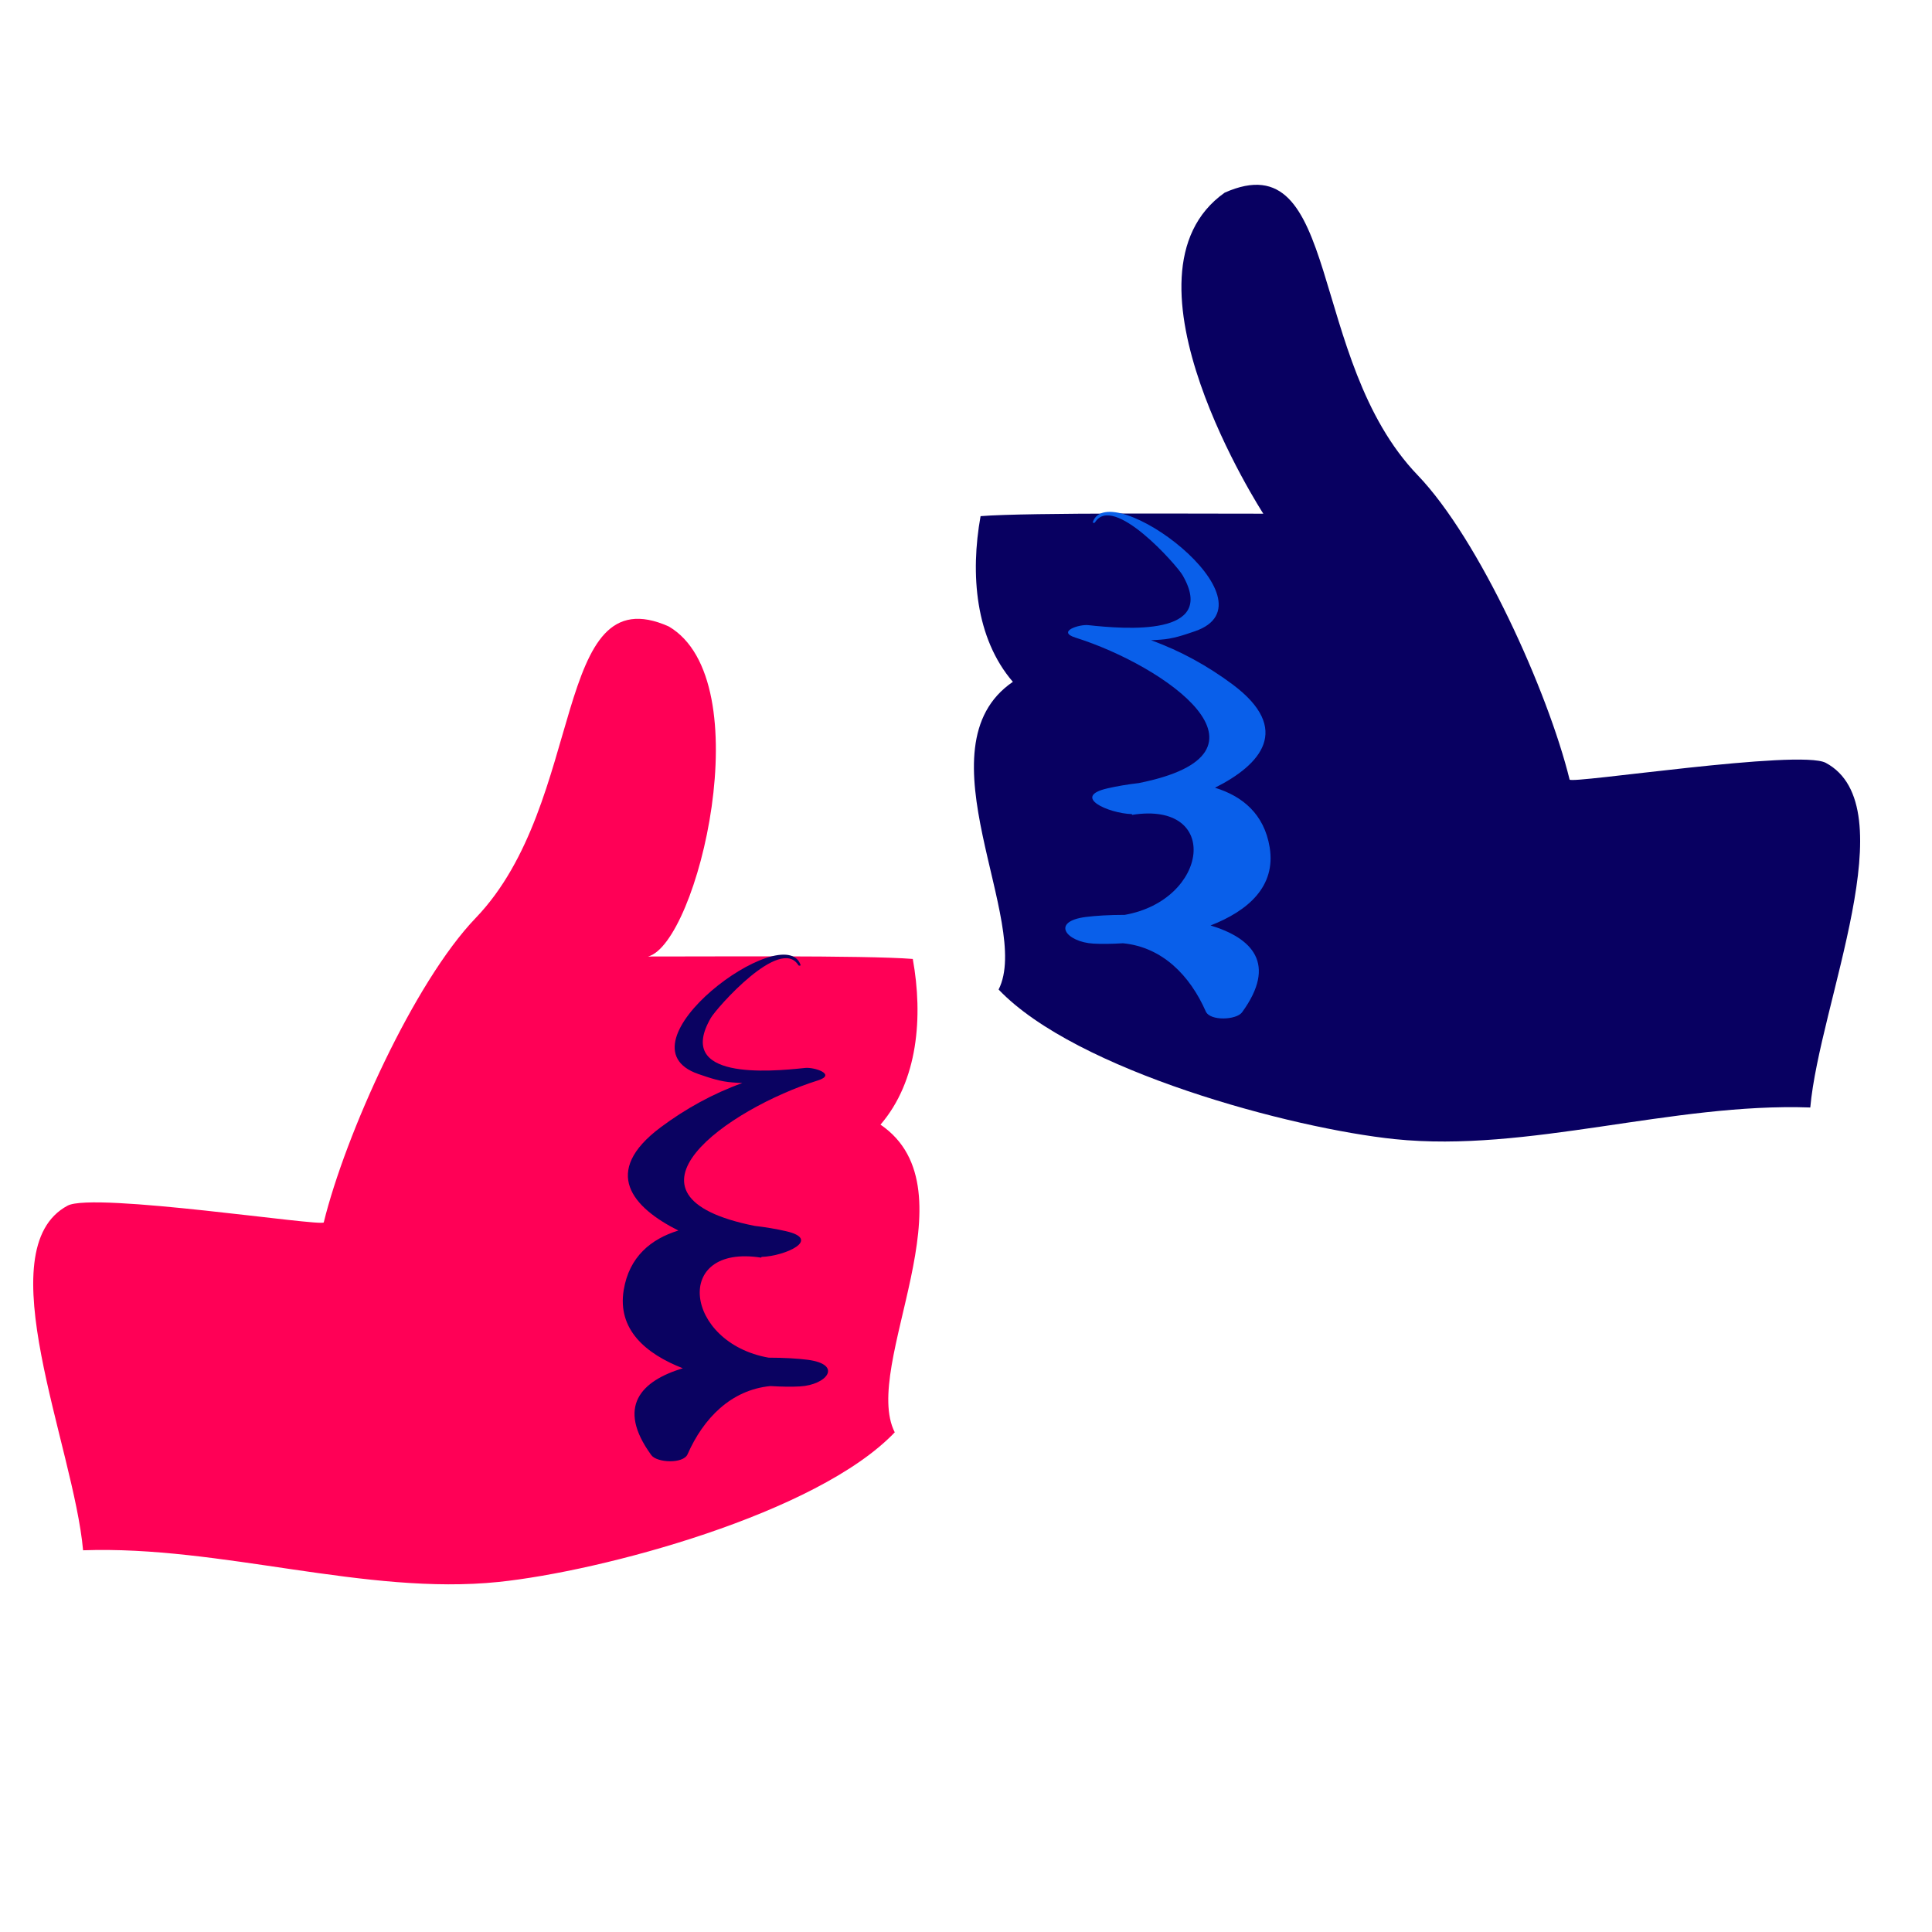
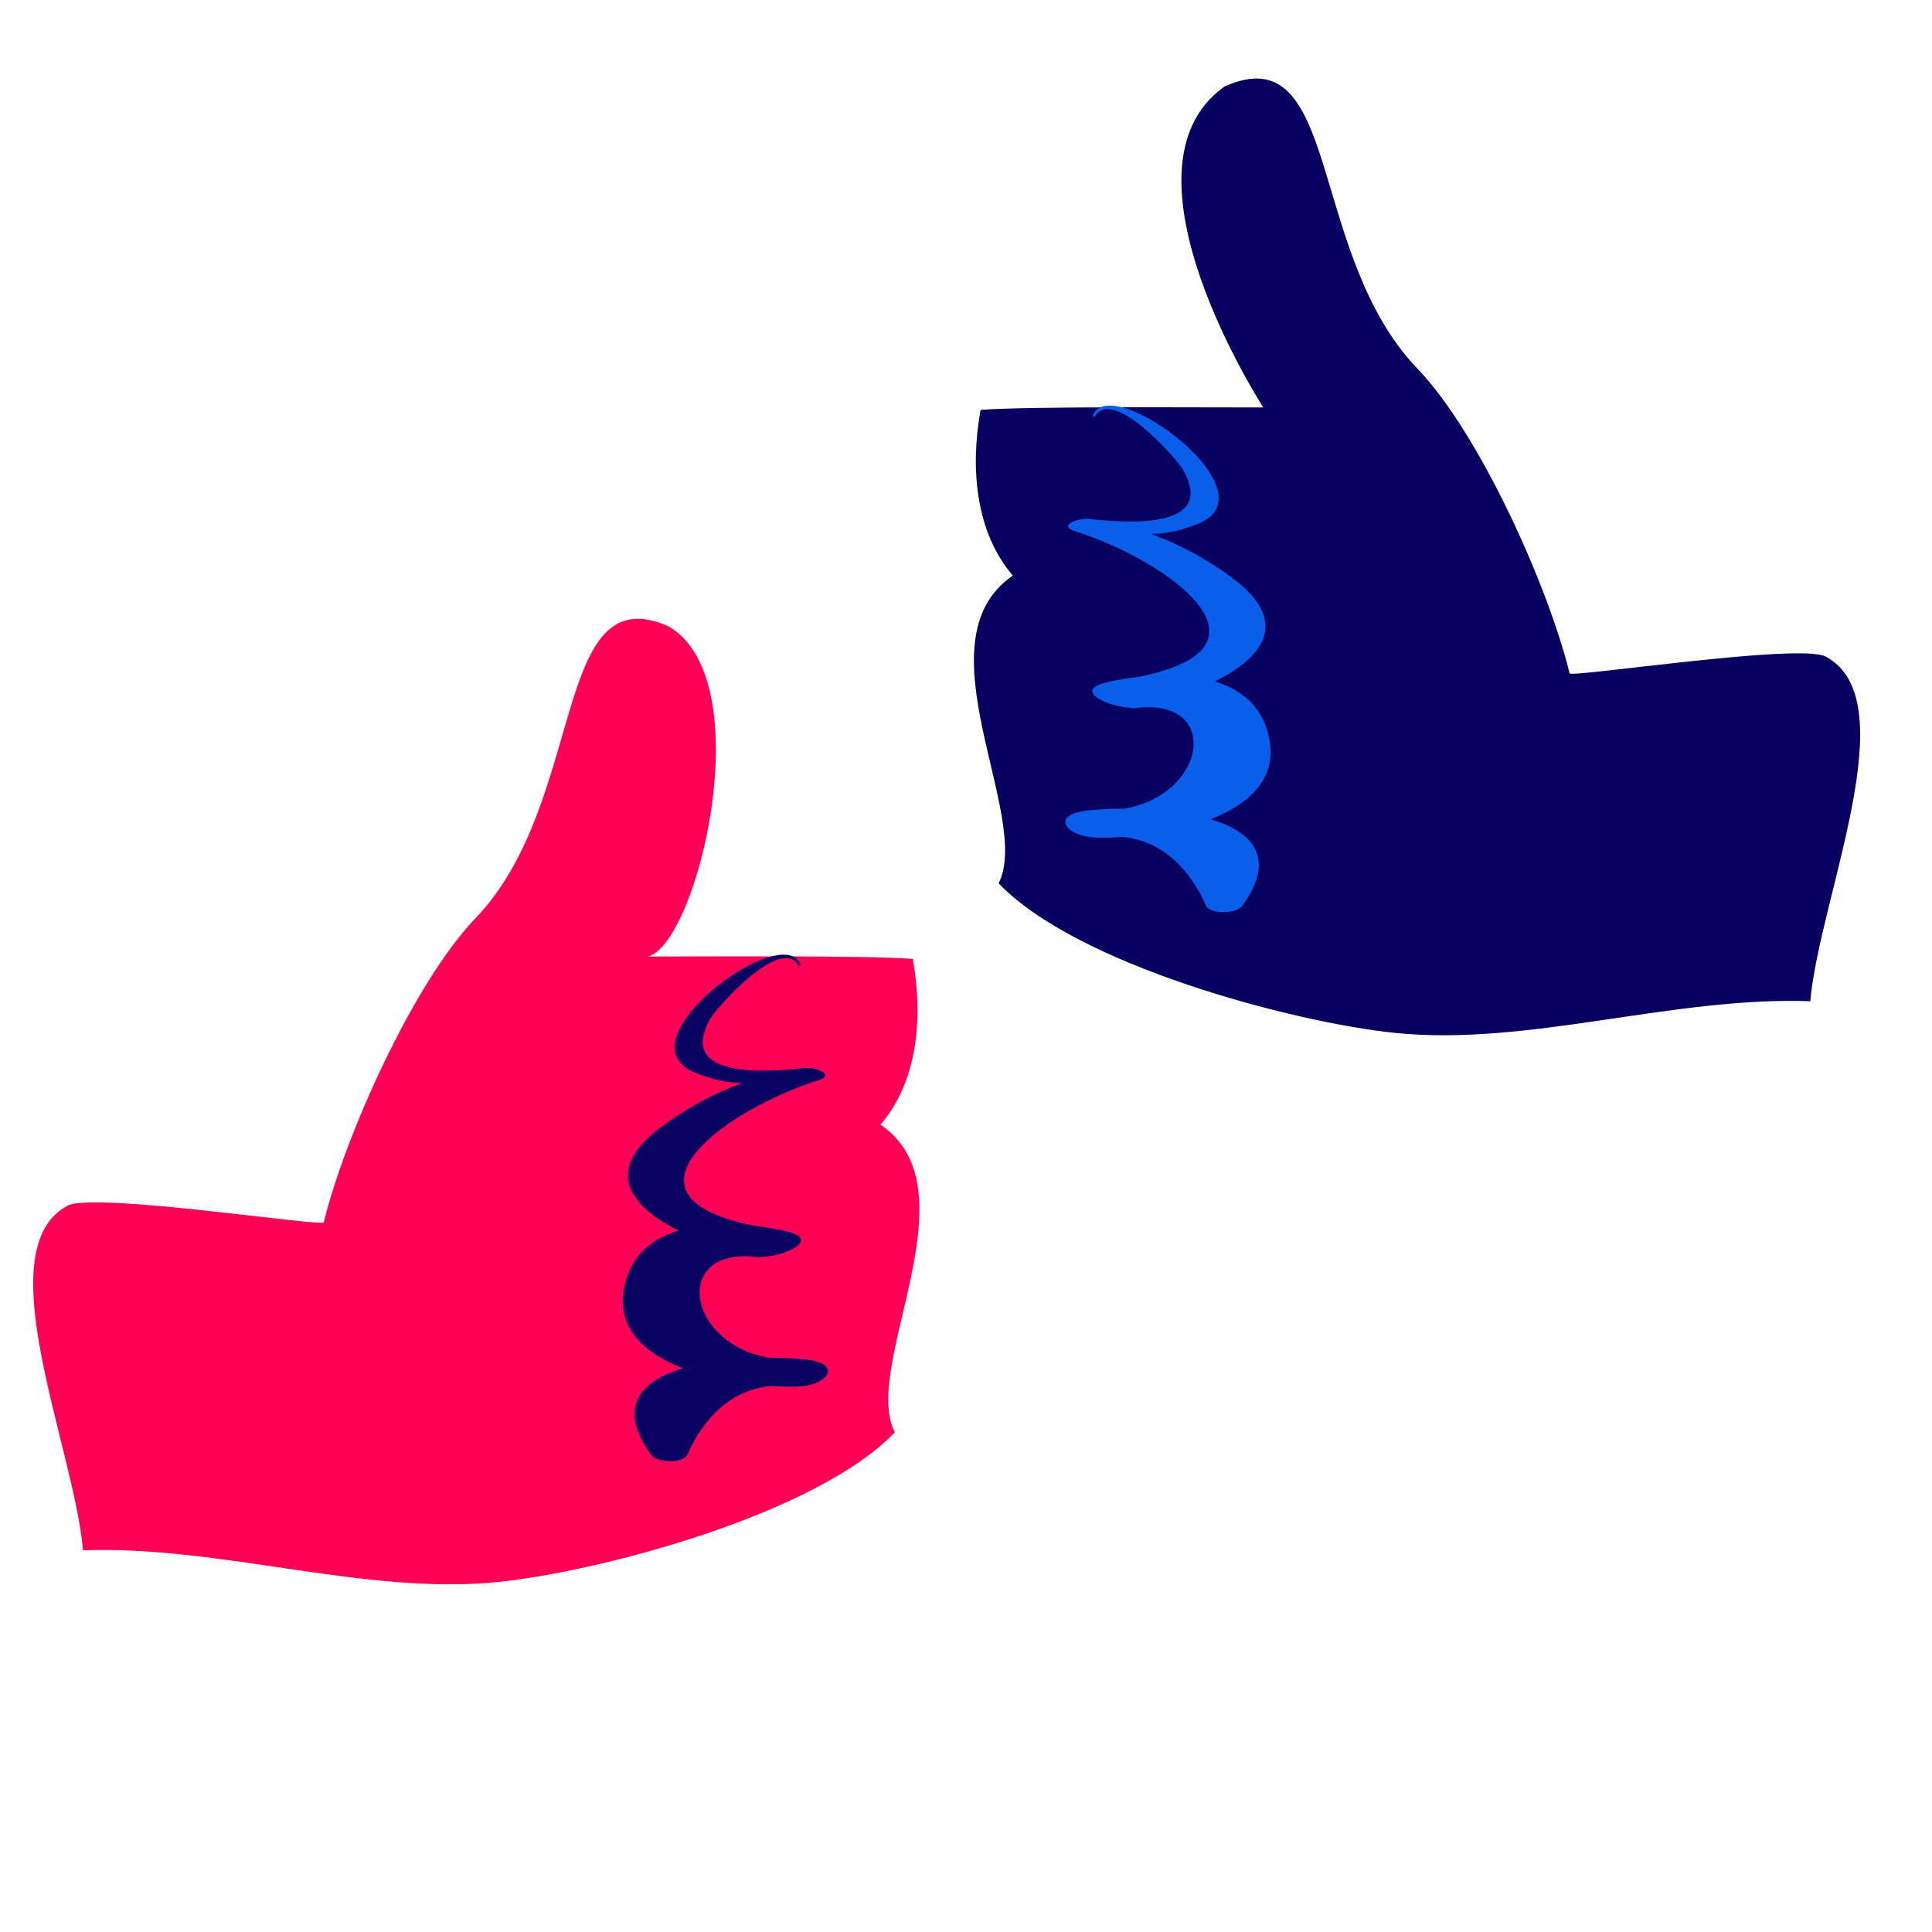
- <svg xmlns="http://www.w3.org/2000/svg" width="200px" height="200px" viewBox="0 0 200 200" version="1.1">
-   <defs />
-   <g id="Landing" stroke="none" stroke-width="1" fill="none" fill-rule="evenodd">
-     <g id="landing-page-mvp" transform="translate(-886, -1899)">
-       <g id="Group-7" transform="translate(338, 1751)">
-         <g id="Group-5-Copy" transform="translate(484, 148)">
-           <g id="Group-9" transform="translate(64, 0)">
-             <g id="five" transform="translate(146.67, 68.58065) rotate(-90) translate(-146.67, -68.58065) translate(97.06404, 22.27419)">
-               <path d="M39.219,88.635 C40.652,85.932 37.005,62.241 37.486,62.121 C46.599,59.883 62.374,52.758 68.992,46.397 C80.981,34.871 103.626,38.543 98.244,26.418 C89.74,14.376 65.009,30.414 65.009,30.414 C64.991,25.472 65.151,6.004 64.755,1.145 C58.762,0.066 52.121,0.602 47.603,4.487 C40.832,-5.433 22.676,6.529 15.751,3.012 C7.319,11.057 1.37,33.359 0.264,44.02 C-1.16,57.799 4.05,72.739 3.54,87.036 C14.301,87.992 34.711,97.078 39.219,88.635 Z" id="Fill-1" fill="#080061" />
-               <path d="M64.113,12.753 C64.053,12.736 64.046,12.95 64.093,12.98 C67.182,14.849 59.68,21.452 58.649,22.052 C52.232,25.77 53.065,16.046 53.472,12.298 C53.577,11.347 52.802,8.989 52.178,10.976 C49.268,20.212 40.242,33.152 37.122,17.516 C36.992,16.38 36.805,15.289 36.581,14.304 C35.722,10.496 33.986,14.384 33.911,16.797 C33.885,16.812 33.861,16.829 33.835,16.844 C35.283,26.073 25.02,24.763 23.48,16.07 C23.48,14.487 23.394,13.076 23.264,12.049 C22.789,8.348 20.656,10.027 20.504,12.834 C20.456,13.654 20.469,14.714 20.541,15.887 C20.139,19.976 17.197,22.822 13.481,24.46 C12.465,24.907 12.597,27.633 13.388,28.21 C18.436,31.889 21.088,29.233 22.383,24.953 C23.877,28.788 26.394,31.746 30.488,31.07 C33.929,30.5 35.77,28.248 36.641,25.411 C39.018,30.149 42.695,33.434 47.327,27.245 C49.235,24.687 50.824,21.825 51.909,18.79 C51.931,19.121 51.938,19.457 51.971,19.791 C52.054,21.047 52.434,22.152 52.837,23.326 C55.882,32.212 69.024,14.382 64.113,12.753" id="Fill-1" fill="#095FEA" />
+ <svg xmlns="http://www.w3.org/2000/svg" width="200" height="200">
+   <style>@keyframes a0_t{0%{transform:translate(60.52px,45.87px) rotate(0deg) translate(-49.52052px,-45.87055px);animation-timing-function:cubic-bezier(.42,0,1,1)}50%{transform:translate(60.52px,45.87px) rotate(15deg) translate(-49.52052px,-45.87055px);animation-timing-function:cubic-bezier(.42,0,1,1)}to{transform:translate(60.52px,45.87px) rotate(0deg) translate(-49.52052px,-45.87055px)}}@keyframes a1_t{0%{transform:translate(49.99136px,46.32732px) rotate(0deg) translate(-49.97499px,-45.87055px);animation-timing-function:cubic-bezier(.42,0,.784,1)}50%{transform:translate(49.99136px,46.32732px) rotate(15deg) translate(-49.97499px,-45.87055px);animation-timing-function:cubic-bezier(.42,0,.58,1)}to{transform:translate(49.99136px,46.32732px) rotate(0deg) translate(-49.97499px,-45.87055px)}}</style>
+   <g id="Landing" fill="none" fill-rule="evenodd">
+     <g id="landing-page-mvp" transform="translate(-886 -1899)">
+       <g id="Group-7" transform="translate(338 1751)">
+         <g id="Group-5-Copy" transform="translate(484 148)">
+           <g id="Group-9" transform="translate(64)">
+             <g id="five" transform="rotate(-90 109.275 8.912)">
+               <g transform="translate(.016 .457)">
+                 <g transform="translate(11)" style="animation:a0_t 4s linear infinite both">
+                   <path id="Fill-1" d="M39.219 88.635c1.433-2.703-2.214-26.395-1.733-26.514 9.113-2.238 24.888-9.363 31.506-15.724 11.989-11.526 34.634-7.854 29.252-19.979-8.504-12.041-33.235 3.996-33.235 3.996-.018-4.942.142-24.41-.254-29.269C58.762.066 52.12.602 47.603 4.487 40.832-5.433 22.676 6.53 15.75 3.012 7.319 11.057 1.37 33.36.264 44.02-1.16 57.8 4.05 72.74 3.54 87.036c10.76.956 31.171 10.042 35.679 1.599z" fill="#080061" transform="translate(-.016 -.457)" />
+                   <path id="Fill-1-2" d="M64.114 12.753c-.061-.017-.068.197-.02.227 3.088 1.869-4.414 8.472-5.445 9.072-6.417 3.718-5.584-6.006-5.177-9.754.105-.95-.67-3.31-1.294-1.322-2.91 9.236-11.936 22.176-15.056 6.54a30.097 30.097 0 0 0-.541-3.212c-.86-3.808-2.595.08-2.67 2.493-.026.015-.05.032-.075.047 1.447 9.229-8.816 7.92-10.356-.774 0-1.583-.086-2.994-.216-4.02-.475-3.702-2.608-2.023-2.76.784-.048.82-.035 1.88.037 3.053-.402 4.089-3.344 6.935-7.06 8.573-1.016.447-.884 3.173-.093 3.75 5.048 3.678 7.7 1.023 8.995-3.257 1.494 3.835 4.011 6.793 8.105 6.117 3.441-.57 5.282-2.822 6.153-5.659 2.377 4.738 6.054 8.023 10.686 1.834 1.908-2.558 3.497-5.42 4.582-8.455.022.33.03.667.062 1.001.083 1.256.463 2.36.866 3.535 3.044 8.886 16.187-8.944 11.276-10.573" fill="#095FEA" transform="translate(-.016 -.457)" />
+                 </g>
+               </g>
            </g>
-             <g id="five-copy" transform="translate(49.33005, 113.9516) scale(-1, 1) rotate(-90) translate(-49.33005, -113.9516) translate(-0.743842, 67.64516)">
-               <path d="M39.219,88.635 C40.652,85.932 37.005,62.241 37.486,62.121 C46.599,59.883 62.374,52.758 68.992,46.397 C80.981,34.871 104.562,38.543 99.18,26.418 C93.596,16.839 66.371,23.42 65.009,28.543 C64.991,23.601 65.151,6.004 64.755,1.145 C58.762,0.066 52.121,0.602 47.603,4.487 C40.832,-5.433 22.676,6.529 15.751,3.012 C7.319,11.057 1.37,33.359 0.264,44.02 C-1.16,57.799 4.05,72.739 3.54,87.036 C14.301,87.992 34.711,97.078 39.219,88.635 Z" id="Fill-1" fill="#FF0056" />
-               <path d="M64.113,12.753 C64.053,12.736 64.046,12.95 64.093,12.98 C67.182,14.849 59.68,21.452 58.649,22.052 C52.232,25.77 53.065,16.046 53.472,12.298 C53.577,11.347 52.802,8.989 52.178,10.976 C49.268,20.212 40.242,33.152 37.122,17.516 C36.992,16.38 36.805,15.289 36.581,14.304 C35.722,10.496 33.986,14.384 33.911,16.797 C33.885,16.812 33.861,16.829 33.835,16.844 C35.283,26.073 25.02,24.763 23.48,16.07 C23.48,14.487 23.394,13.076 23.264,12.049 C22.789,8.348 20.656,10.027 20.504,12.834 C20.456,13.654 20.469,14.714 20.541,15.887 C20.139,19.976 17.197,22.822 13.481,24.46 C12.465,24.907 12.597,27.633 13.388,28.21 C18.436,31.889 21.088,29.233 22.383,24.953 C23.877,28.788 26.394,31.746 30.488,31.07 C33.929,30.5 35.77,28.248 36.641,25.411 C39.018,30.149 42.695,33.434 47.327,27.245 C49.235,24.687 50.824,21.825 51.909,18.79 C51.931,19.121 51.938,19.457 51.971,19.791 C52.054,21.047 52.434,22.152 52.837,23.326 C55.882,32.212 69.024,14.382 64.113,12.753" id="Fill-1" fill="#0A0261" />
+             <g id="five-copy" transform="matrix(0 -1 -1 0 95.636 164.026)">
+               <g transform="translate(.016 .457)" style="animation:a1_t 4s linear infinite both">
+                 <path id="Fill-1-3" d="M39.219 88.635c1.433-2.703-2.214-26.395-1.733-26.514 9.113-2.238 24.888-9.363 31.506-15.724 11.989-11.526 35.57-7.854 30.188-19.979-5.584-9.58-32.809-2.998-34.171 2.125-.018-4.942.142-22.54-.254-27.398C58.762.066 52.12.602 47.603 4.487 40.832-5.433 22.676 6.53 15.75 3.012 7.319 11.057 1.37 33.36.264 44.02-1.16 57.8 4.05 72.74 3.54 87.036c10.76.956 31.171 10.042 35.679 1.599z" fill="#FF0056" transform="translate(-.016 -.457)" />
+                 <path id="Fill-1-4" d="M64.114 12.753c-.061-.017-.068.197-.02.227 3.088 1.869-4.414 8.472-5.445 9.072-6.417 3.718-5.584-6.006-5.177-9.754.105-.95-.67-3.31-1.294-1.322-2.91 9.236-11.936 22.176-15.056 6.54a30.097 30.097 0 0 0-.541-3.212c-.86-3.808-2.595.08-2.67 2.493-.026.015-.05.032-.075.047 1.447 9.229-8.816 7.92-10.356-.774 0-1.583-.086-2.994-.216-4.02-.475-3.702-2.608-2.023-2.76.784-.048.82-.035 1.88.037 3.053-.402 4.089-3.344 6.935-7.06 8.573-1.016.447-.884 3.173-.093 3.75 5.048 3.678 7.7 1.023 8.995-3.257 1.494 3.835 4.011 6.793 8.105 6.117 3.441-.57 5.282-2.822 6.153-5.659 2.377 4.738 6.054 8.023 10.686 1.834 1.908-2.558 3.497-5.42 4.582-8.455.022.33.03.667.062 1.001.083 1.256.463 2.36.866 3.535 3.044 8.886 16.187-8.944 11.276-10.573" fill="#0A0261" transform="translate(-.016 -.457)" />
+               </g>
            </g>
          </g>
        </g>
      </g>
    </g>
  </g>
</svg>
